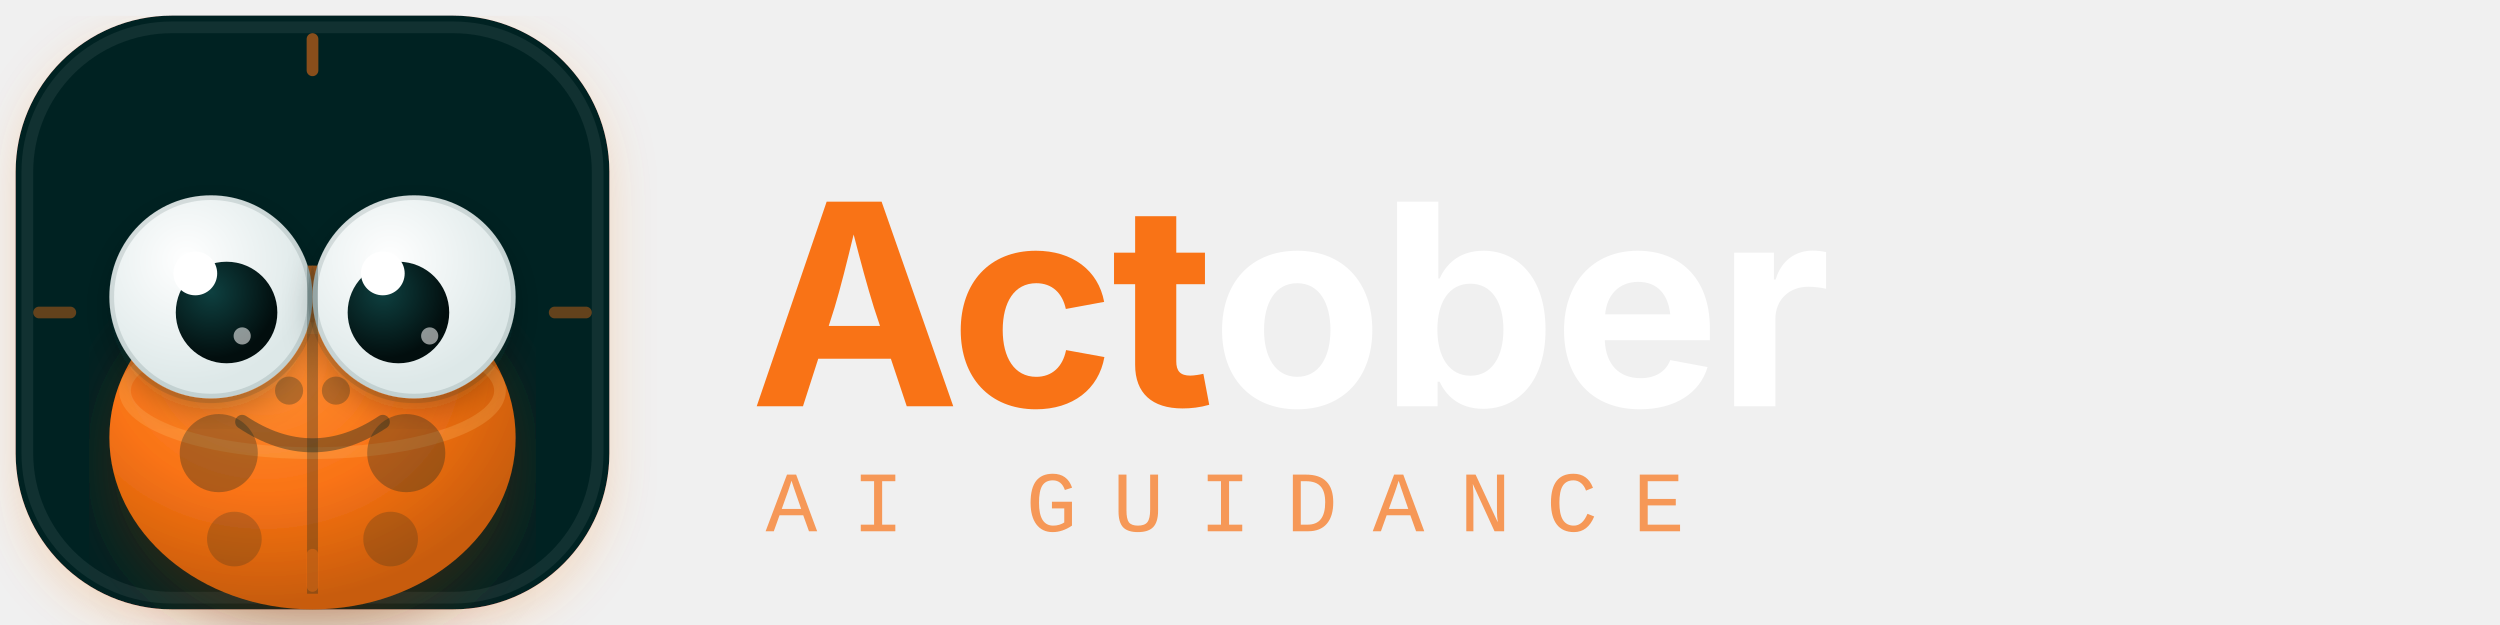
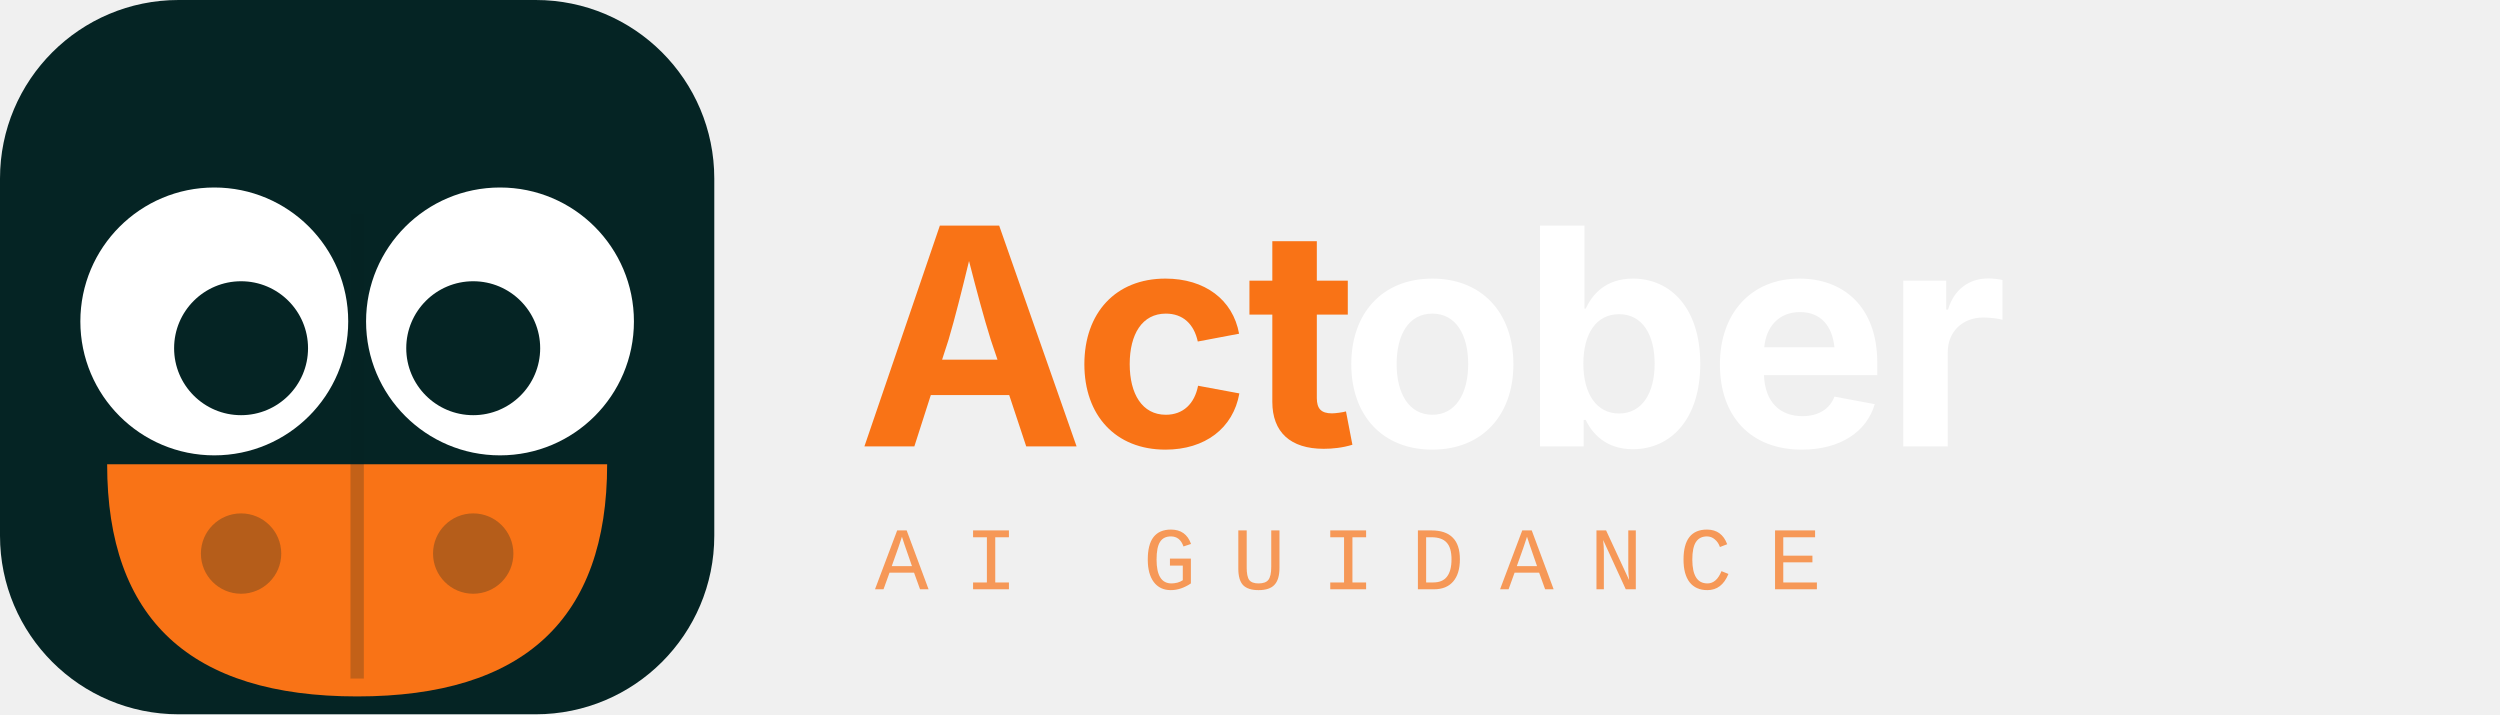
- <svg xmlns="http://www.w3.org/2000/svg" viewBox="0 0 320 80" fill="none" role="img" aria-label="Actober AI">
-   <defs>
-     <radialGradient id="bodyGL" cx="38%" cy="28%" r="70%" gradientUnits="objectBoundingBox">
-       <stop offset="0%" stop-color="#FF9035" />
-       <stop offset="55%" stop-color="#F97316" />
-       <stop offset="100%" stop-color="#C85C08" />
-     </radialGradient>
-     <radialGradient id="eyeGL" cx="38%" cy="32%" r="62%" gradientUnits="objectBoundingBox">
-       <stop offset="0%" stop-color="#ffffff" />
-       <stop offset="100%" stop-color="#dde8e8" />
-     </radialGradient>
-     <radialGradient id="pupilGL" cx="35%" cy="30%" r="65%" gradientUnits="objectBoundingBox">
-       <stop offset="0%" stop-color="#0e4040" />
-       <stop offset="100%" stop-color="#020e0e" />
-     </radialGradient>
-     <filter id="badgeShadowL" x="-8%" y="-8%" width="116%" height="116%">
-       <feDropShadow dx="0" dy="2" stdDeviation="3" flood-color="#F97316" flood-opacity="0.20" />
-     </filter>
-     <filter id="eyeShadowL" x="-15%" y="-15%" width="130%" height="130%">
-       <feDropShadow dx="0" dy="1.5" stdDeviation="2" flood-color="#052424" flood-opacity="0.25" />
-     </filter>
-     <filter id="bodyShadowL" x="-5%" y="-5%" width="110%" height="110%">
-       <feDropShadow dx="0" dy="3" stdDeviation="4" flood-color="#7A2E00" flood-opacity="0.4" />
-     </filter>
-   </defs>
-   <rect x="2" y="2" width="76" height="76" rx="20" fill="#052424" filter="url(#badgeShadowL)" />
-   <rect x="3.5" y="3.5" width="73" height="73" rx="18.5" fill="none" stroke="rgba(255,255,255,0.07)" stroke-width="1.5" />
-   <ellipse cx="40" cy="56" rx="26" ry="22" fill="url(#bodyGL)" filter="url(#bodyShadowL)" />
-   <ellipse cx="40" cy="50" rx="24" ry="8" fill="none" stroke="rgba(255,200,120,0.22)" stroke-width="1.5" />
-   <circle cx="27" cy="38" r="13" fill="url(#eyeGL)" filter="url(#eyeShadowL)" />
-   <circle cx="27" cy="38" r="13" fill="none" stroke="rgba(5,36,36,0.12)" stroke-width="1.2" />
-   <circle cx="29" cy="40" r="6.5" fill="url(#pupilGL)" />
-   <circle cx="25" cy="35" r="2.8" fill="white" />
-   <circle cx="31" cy="43" r="1.1" fill="rgba(255,255,255,0.55)" />
-   <circle cx="53" cy="38" r="13" fill="url(#eyeGL)" filter="url(#eyeShadowL)" />
-   <circle cx="53" cy="38" r="13" fill="none" stroke="rgba(5,36,36,0.12)" stroke-width="1.2" />
-   <circle cx="51" cy="40" r="6.5" fill="url(#pupilGL)" />
-   <circle cx="49" cy="35" r="2.8" fill="white" />
-   <circle cx="55" cy="43" r="1.1" fill="rgba(255,255,255,0.55)" />
-   <circle cx="37" cy="50" r="1.8" fill="rgba(5,36,36,0.28)" />
-   <circle cx="43" cy="50" r="1.8" fill="rgba(5,36,36,0.28)" />
-   <path d="M31 54 Q40 60 49 54" stroke="rgba(5,36,36,0.38)" stroke-width="1.8" stroke-linecap="round" />
-   <line x1="40" y1="34" x2="40" y2="76" stroke="#052424" stroke-width="1.4" stroke-opacity="0.28" />
-   <circle cx="28" cy="58" r="5" fill="#052424" fill-opacity="0.30" />
-   <circle cx="52" cy="58" r="5" fill="#052424" fill-opacity="0.30" />
-   <circle cx="30" cy="69" r="3.5" fill="#052424" fill-opacity="0.20" />
-   <circle cx="50" cy="69" r="3.5" fill="#052424" fill-opacity="0.20" />
-   <line x1="40" y1="5" x2="40" y2="9" stroke="#F97316" stroke-width="1.5" stroke-linecap="round" stroke-opacity="0.55" />
-   <line x1="40" y1="71" x2="40" y2="75" stroke="#F97316" stroke-width="1.5" stroke-linecap="round" stroke-opacity="0.40" />
-   <line x1="5" y1="40" x2="9" y2="40" stroke="#F97316" stroke-width="1.5" stroke-linecap="round" stroke-opacity="0.40" />
-   <line x1="71" y1="40" x2="75" y2="40" stroke="#F97316" stroke-width="1.5" stroke-linecap="round" stroke-opacity="0.40" />
-   <text x="96" y="52" font-family="Inter, -apple-system, BlinkMacSystemFont, sans-serif" font-weight="700" font-size="36" letter-spacing="-0.5" fill="#F97316">Act</text>
-   <text x="155" y="52" font-family="Inter, -apple-system, BlinkMacSystemFont, sans-serif" font-weight="700" font-size="36" letter-spacing="-0.5" fill="#ffffff">ober</text>
-   <text x="98" y="68" font-family="'JetBrains Mono', 'Courier New', monospace" font-weight="400" font-size="11" letter-spacing="4.5" fill="#F97316" fill-opacity="0.70">AI GUIDANCE</text>
+ <svg xmlns="http://www.w3.org/2000/svg" viewBox="0 0 280 80" fill="none" role="img" aria-label="Actober AI">
+   <rect width="80" height="80" rx="20" fill="#052424" />
+   <path d="M12 52 Q12 78 40 78 Q68 78 68 52 Z" fill="#F97316" />
+   <circle cx="24" cy="36" r="15" fill="#ffffff" />
+   <circle cx="56" cy="36" r="15" fill="#ffffff" />
+   <circle cx="27" cy="39" r="7.5" fill="#052424" />
+   <circle cx="53" cy="39" r="7.5" fill="#052424" />
+   <line x1="40" y1="24" x2="40" y2="76" stroke="#052424" stroke-width="1.5" stroke-opacity="0.22" />
+   <circle cx="27" cy="62" r="4.5" fill="#052424" fill-opacity="0.28" />
+   <circle cx="53" cy="62" r="4.5" fill="#052424" fill-opacity="0.28" />
+   <text x="96" y="50" font-family="Inter, -apple-system, BlinkMacSystemFont, sans-serif" font-weight="700" font-size="34" letter-spacing="-0.5" fill="#F97316">Act</text>
+   <text x="150" y="50" font-family="Inter, -apple-system, BlinkMacSystemFont, sans-serif" font-weight="700" font-size="34" letter-spacing="-0.5" fill="#ffffff">ober</text>
+   <text x="98" y="66" font-family="'JetBrains Mono', 'Courier New', monospace" font-weight="400" font-size="10" letter-spacing="4" fill="#F97316" fill-opacity="0.70">AI GUIDANCE</text>
</svg>
